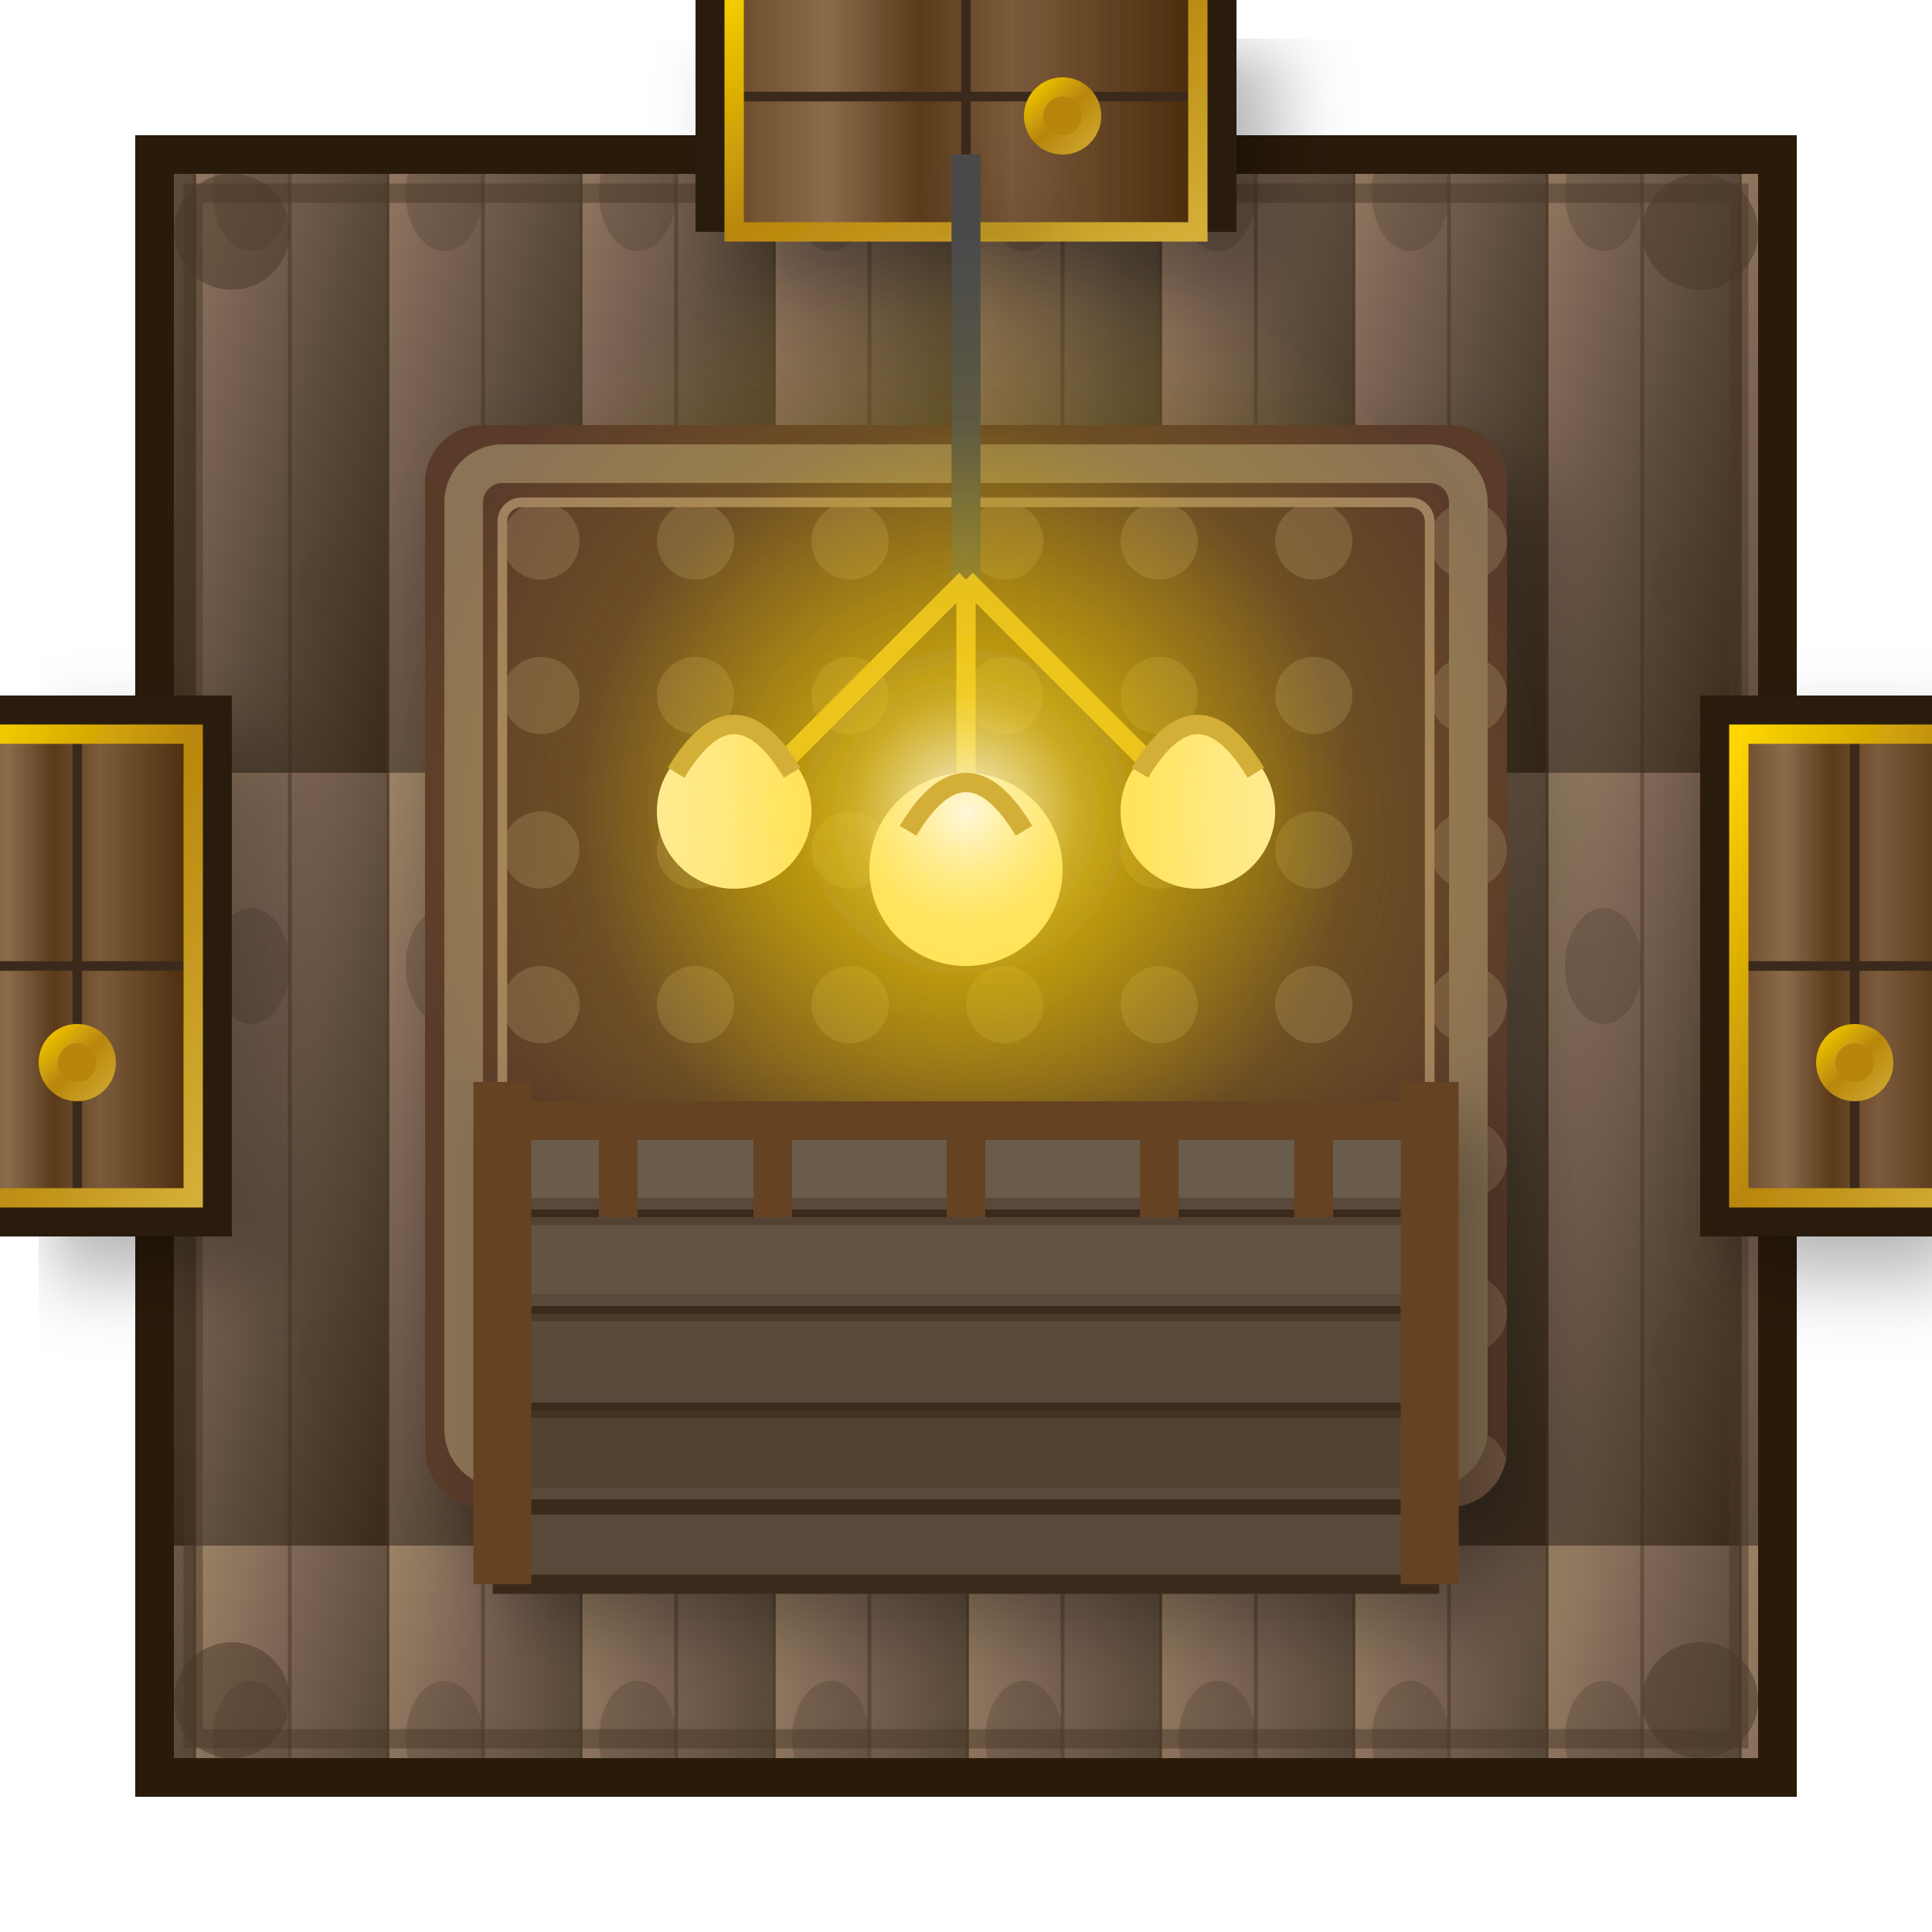
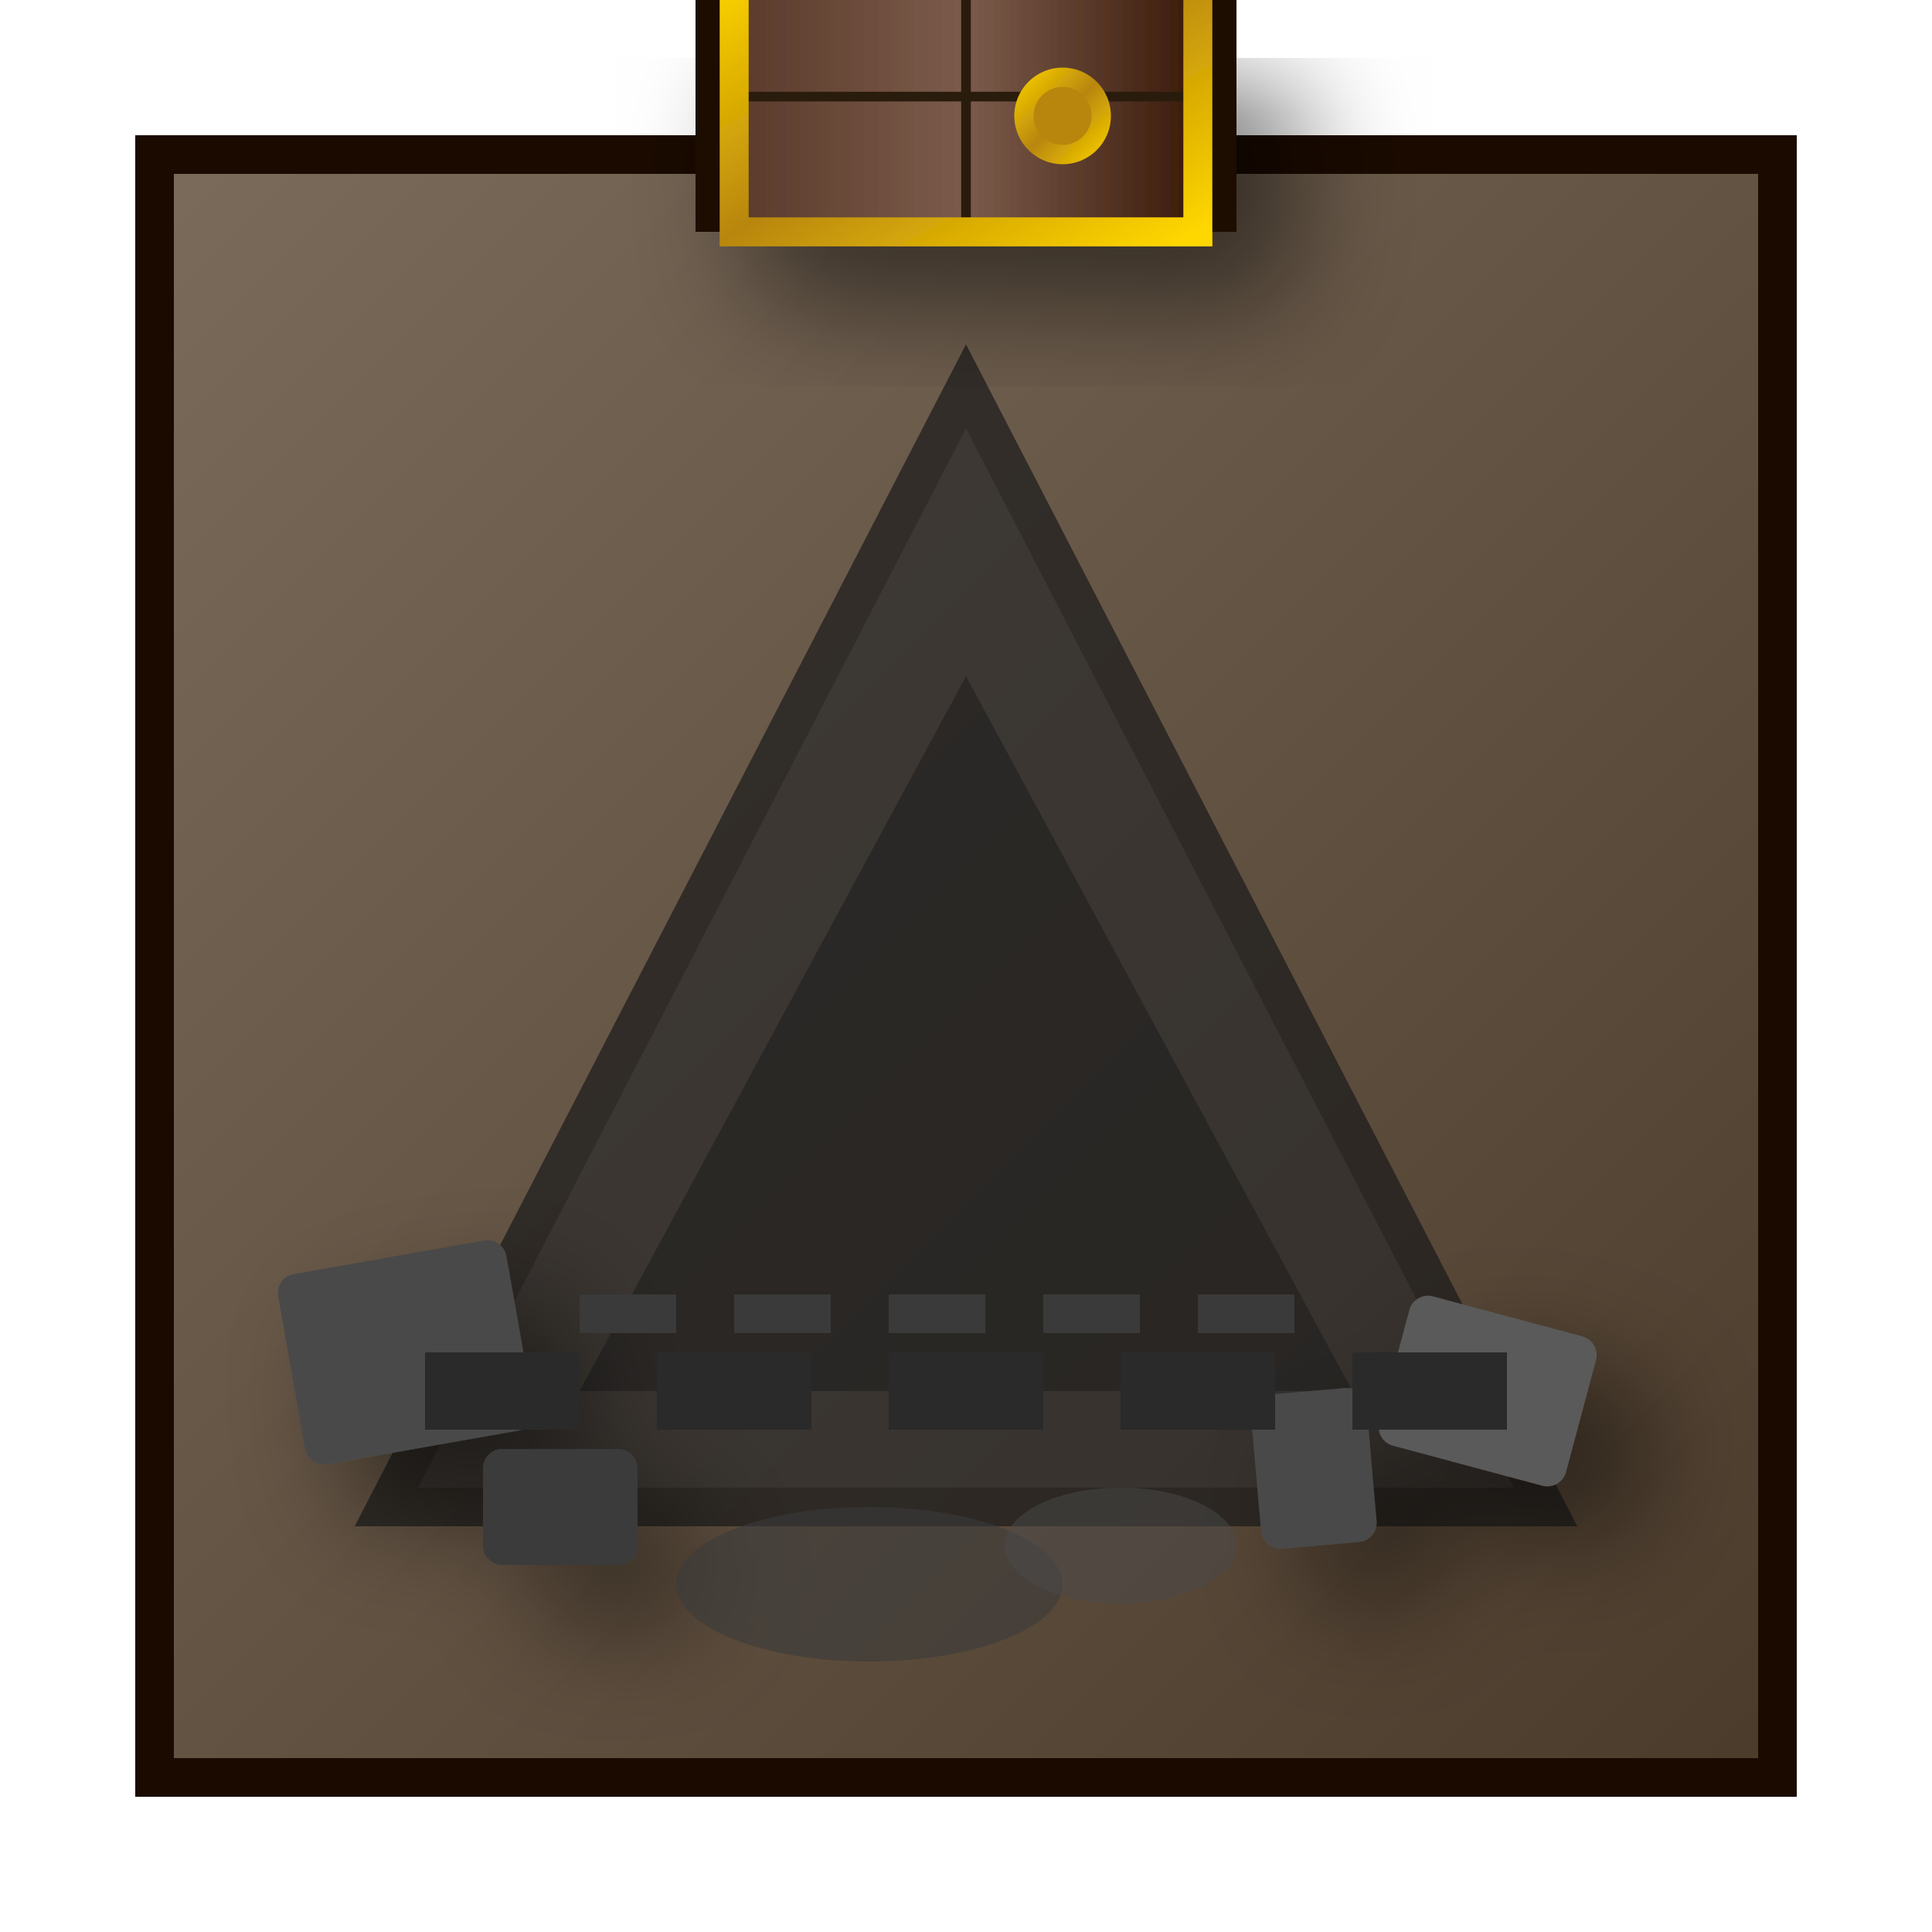
<svg xmlns="http://www.w3.org/2000/svg" viewBox="0 0 100 100" width="400" height="400">
  <defs>
    <linearGradient id="floorGrad" x1="0%" y1="0%" x2="100%" y2="100%">
-       <stop offset="0%" style="stop-color:#9B8365" />
-       <stop offset="30%" style="stop-color:#7B6354" />
-       <stop offset="60%" style="stop-color:#5A4A3A" />
-       <stop offset="100%" style="stop-color:#3A2A1A" />
+       <stop offset="0%" style="stop-color:#7B6B5B" />
+       <stop offset="100%" style="stop-color:#4B3B2B" />
    </linearGradient>
-     <pattern id="woodPattern" x="0" y="0" width="10" height="40" patternUnits="userSpaceOnUse">
-       <rect width="10" height="40" fill="url(#floorGrad)" />
-       <line x1="0" y1="0" x2="0" y2="40" stroke="#2A1A0A" stroke-width="0.3" opacity="0.6" />
-       <line x1="5" y1="0" x2="5" y2="40" stroke="#3A2A1A" stroke-width="0.2" opacity="0.4" />
-       <ellipse cx="3" cy="10" rx="2" ry="3" fill="#4A3A2A" opacity="0.3" />
-       <ellipse cx="7" cy="30" rx="1.5" ry="2" fill="#4A3A2A" opacity="0.2" />
-     </pattern>
    <linearGradient id="doorWood" x1="0%" y1="0%" x2="100%" y2="0%">
-       <stop offset="0%" style="stop-color:#6B4B2A" />
-       <stop offset="20%" style="stop-color:#8B6B4B" />
-       <stop offset="40%" style="stop-color:#5A3A1A" />
-       <stop offset="60%" style="stop-color:#7B5B3B" />
-       <stop offset="100%" style="stop-color:#4A2A0A" />
+       <stop offset="0%" style="stop-color:#5A3A2A" />
+       <stop offset="50%" style="stop-color:#7B5B4B" />
+       <stop offset="100%" style="stop-color:#3A1A0A" />
    </linearGradient>
    <linearGradient id="goldTrim" x1="0%" y1="0%" x2="100%" y2="100%">
      <stop offset="0%" style="stop-color:#FFD700" />
      <stop offset="50%" style="stop-color:#B8860B" />
-       <stop offset="100%" style="stop-color:#D4AF37" />
+       <stop offset="100%" style="stop-color:#FFD700" />
    </linearGradient>
-     <radialGradient id="lampGlow" cx="50%" cy="50%" r="50%">
-       <stop offset="0%" style="stop-color:#FFF8DC;stop-opacity:0.9" />
-       <stop offset="30%" style="stop-color:#FFD700;stop-opacity:0.5" />
-       <stop offset="70%" style="stop-color:#FFD700;stop-opacity:0.2" />
-       <stop offset="100%" style="stop-color:#FFD700;stop-opacity:0" />
-     </radialGradient>
-     <pattern id="carpetPattern" x="0" y="0" width="8" height="8" patternUnits="userSpaceOnUse">
-       <rect width="8" height="8" fill="#5A3A2A" />
-       <circle cx="4" cy="4" r="2" fill="#8B7355" opacity="0.5" />
-     </pattern>
    <filter id="softShadow" x="-50%" y="-50%" width="200%" height="200%">
-       <feGaussianBlur in="SourceAlpha" stdDeviation="2" />
-       <feOffset dx="2" dy="2" result="offsetblur" />
+       <feGaussianBlur in="SourceAlpha" stdDeviation="3" />
+       <feOffset dx="3" dy="3" result="offsetblur" />
      <feComponentTransfer>
-         <feFuncA type="linear" slope="0.3" />
+         <feFuncA type="linear" slope="0.5" />
      </feComponentTransfer>
      <feMerge>
        <feMergeNode />
        <feMergeNode in="SourceGraphic" />
      </feMerge>
    </filter>
-     <filter id="innerGlow">
-       <feGaussianBlur in="SourceAlpha" stdDeviation="3" result="blur" />
-       <feComposite in="blur" in2="SourceAlpha" operator="arithmetic" k2="-1" k3="1" result="shadowDiff" />
-       <feFlood flood-color="#FFD700" flood-opacity="0.3" />
-       <feComposite in2="shadowDiff" operator="in" />
-       <feComposite in2="SourceGraphic" operator="over" />
-     </filter>
  </defs>
-   <rect x="8" y="8" width="84" height="84" fill="url(#woodPattern)" stroke="#2A1A0A" stroke-width="2" />
-   <rect x="10" y="10" width="80" height="80" fill="none" stroke="#4A3728" stroke-width="1" opacity="0.5" />
+   <rect x="8" y="8" width="84" height="84" fill="url(#floorGrad)" stroke="#1A0A00" stroke-width="2" />
+   <polygon points="20,78 50,20 80,78" fill="#2A2A2A" opacity="0.7" stroke="#1A1A1A" stroke-width="2" />
+   <polygon points="30,72 50,35 70,72" fill="#1A1A1A" opacity="0.5" />
  <g filter="url(#softShadow)">
-     <rect x="36" y="-4" width="28" height="16" fill="#2A1A0A" />
+     <rect x="15" y="65" width="12" height="10" fill="#4A4A4A" transform="rotate(-10 21 70)" rx="1" />
+     <rect x="72" y="68" width="10" height="8" fill="#5A5A5A" transform="rotate(15 77 72)" rx="1" />
+     <rect x="25" y="75" width="8" height="6" fill="#3A3A3A" rx="1" />
+     <rect x="65" y="72" width="6" height="8" fill="#4A4A4A" transform="rotate(-5 68 76)" rx="1" />
+   </g>
+   <line x1="22" y1="72" x2="78" y2="72" stroke="#2A2A2A" stroke-width="4" stroke-dasharray="8,4" />
+   <line x1="30" y1="68" x2="70" y2="68" stroke="#3A3A3A" stroke-width="2" stroke-dasharray="5,3" />
+   <ellipse cx="45" cy="82" rx="10" ry="4" fill="#3A3A3A" opacity="0.6" />
+   <ellipse cx="58" cy="80" rx="6" ry="3" fill="#4A4A4A" opacity="0.5" />
+   <g filter="url(#softShadow)">
+     <rect x="36" y="-4" width="28" height="16" fill="#1A0A00" />
    <rect x="38" y="-2" width="24" height="14" fill="url(#doorWood)" />
-     <line x1="50" y1="-2" x2="50" y2="12" stroke="#3A2A1A" stroke-width="0.5" />
-     <line x1="38" y1="5" x2="62" y2="5" stroke="#3A2A1A" stroke-width="0.5" />
-     <rect x="38" y="-2" width="24" height="14" fill="none" stroke="url(#goldTrim)" stroke-width="1" />
-     <circle cx="55" cy="6" r="2" fill="url(#goldTrim)" />
-     <circle cx="55" cy="6" r="1" fill="#B8860B" />
+     <line x1="50" y1="-2" x2="50" y2="12" stroke="#2A1A0A" stroke-width="0.5" />
+     <line x1="38" y1="5" x2="62" y2="5" stroke="#2A1A0A" stroke-width="0.5" />
+     <rect x="38" y="-2" width="24" height="14" fill="none" stroke="url(#goldTrim)" stroke-width="1.5" />
+     <circle cx="55" cy="6" r="2.5" fill="url(#goldTrim)" />
+     <circle cx="55" cy="6" r="1.5" fill="#B8860B" />
  </g>
-   <g filter="url(#softShadow)">
-     <rect x="88" y="36" width="16" height="28" fill="#2A1A0A" />
-     <rect x="90" y="38" width="12" height="24" fill="url(#doorWood)" />
-     <line x1="90" y1="50" x2="102" y2="50" stroke="#3A2A1A" stroke-width="0.5" />
-     <line x1="96" y1="38" x2="96" y2="62" stroke="#3A2A1A" stroke-width="0.5" />
-     <rect x="90" y="38" width="12" height="24" fill="none" stroke="url(#goldTrim)" stroke-width="1" />
-     <circle cx="96" cy="55" r="2" fill="url(#goldTrim)" />
-     <circle cx="96" cy="55" r="1" fill="#B8860B" />
-   </g>
-   <g filter="url(#softShadow)">
-     <rect x="-4" y="36" width="16" height="28" fill="#2A1A0A" />
-     <rect x="-2" y="38" width="12" height="24" fill="url(#doorWood)" />
-     <line x1="-2" y1="50" x2="10" y2="50" stroke="#3A2A1A" stroke-width="0.5" />
-     <line x1="4" y1="38" x2="4" y2="62" stroke="#3A2A1A" stroke-width="0.5" />
-     <rect x="-2" y="38" width="12" height="24" fill="none" stroke="url(#goldTrim)" stroke-width="1" />
-     <circle cx="4" cy="55" r="2" fill="url(#goldTrim)" />
-     <circle cx="4" cy="55" r="1" fill="#B8860B" />
-   </g>
-   <g filter="url(#softShadow)">
-     <rect x="22" y="22" width="56" height="56" fill="url(#carpetPattern)" rx="3" />
-     <rect x="24" y="24" width="52" height="52" fill="none" stroke="#8B7355" stroke-width="2" rx="2" />
-     <rect x="26" y="26" width="48" height="48" fill="none" stroke="#A08060" stroke-width="0.5" rx="1" />
-   </g>
-   <g filter="url(#softShadow)">
-     <line x1="50" y1="8" x2="50" y2="30" stroke="#4A4A4A" stroke-width="1.5" />
-     <line x1="50" y1="30" x2="38" y2="42" stroke="#D4AF37" stroke-width="1" />
-     <line x1="50" y1="30" x2="62" y2="42" stroke="#D4AF37" stroke-width="1" />
-     <line x1="50" y1="30" x2="50" y2="45" stroke="#D4AF37" stroke-width="1" />
-     <circle cx="38" cy="42" r="4" fill="#FFF8DC" filter="url(#innerGlow)" />
-     <circle cx="62" cy="42" r="4" fill="#FFF8DC" filter="url(#innerGlow)" />
-     <circle cx="50" cy="45" r="5" fill="#FFF8DC" filter="url(#innerGlow)" />
-     <circle cx="50" cy="42" r="20" fill="url(#lampGlow)" />
-     <circle cx="50" cy="42" r="30" fill="url(#lampGlow)" opacity="0.5" />
-     <path d="M35,40 Q38,35 41,40" fill="none" stroke="#D4AF37" stroke-width="1" />
-     <path d="M59,40 Q62,35 65,40" fill="none" stroke="#D4AF37" stroke-width="1" />
-     <path d="M47,43 Q50,38 53,43" fill="none" stroke="#D4AF37" stroke-width="1" />
-   </g>
-   <g filter="url(#softShadow)">
-     <rect x="26" y="58" width="48" height="24" fill="#5A4A3A" stroke="#3A2A1A" stroke-width="1" />
-     <line x1="26" y1="63" x2="74" y2="63" stroke="#3A2A1A" stroke-width="0.8" />
-     <line x1="26" y1="68" x2="74" y2="68" stroke="#3A2A1A" stroke-width="0.8" />
-     <line x1="26" y1="73" x2="74" y2="73" stroke="#3A2A1A" stroke-width="0.8" />
-     <line x1="26" y1="78" x2="74" y2="78" stroke="#3A2A1A" stroke-width="0.8" />
-     <rect x="26" y="58" width="48" height="4" fill="#7B6B5B" opacity="0.5" />
-     <rect x="26" y="63" width="48" height="4" fill="#6B5B4B" opacity="0.5" />
-     <rect x="26" y="68" width="48" height="4" fill="#5B4B3B" opacity="0.5" />
-     <rect x="26" y="73" width="48" height="4" fill="#4B3B2B" opacity="0.5" />
-     <line x1="26" y1="56" x2="26" y2="82" stroke="#654321" stroke-width="3" />
-     <line x1="74" y1="56" x2="74" y2="82" stroke="#654321" stroke-width="3" />
-     <line x1="26" y1="58" x2="74" y2="58" stroke="#654321" stroke-width="2" />
-     <line x1="32" y1="58" x2="32" y2="63" stroke="#654321" stroke-width="2" />
-     <line x1="40" y1="58" x2="40" y2="63" stroke="#654321" stroke-width="2" />
-     <line x1="50" y1="58" x2="50" y2="63" stroke="#654321" stroke-width="2" />
-     <line x1="60" y1="58" x2="60" y2="63" stroke="#654321" stroke-width="2" />
-     <line x1="68" y1="58" x2="68" y2="63" stroke="#654321" stroke-width="2" />
-   </g>
-   <circle cx="12" cy="12" r="3" fill="#4A3728" opacity="0.5" />
-   <circle cx="88" cy="12" r="3" fill="#4A3728" opacity="0.5" />
-   <circle cx="12" cy="88" r="3" fill="#4A3728" opacity="0.5" />
-   <circle cx="88" cy="88" r="3" fill="#4A3728" opacity="0.5" />
</svg>
